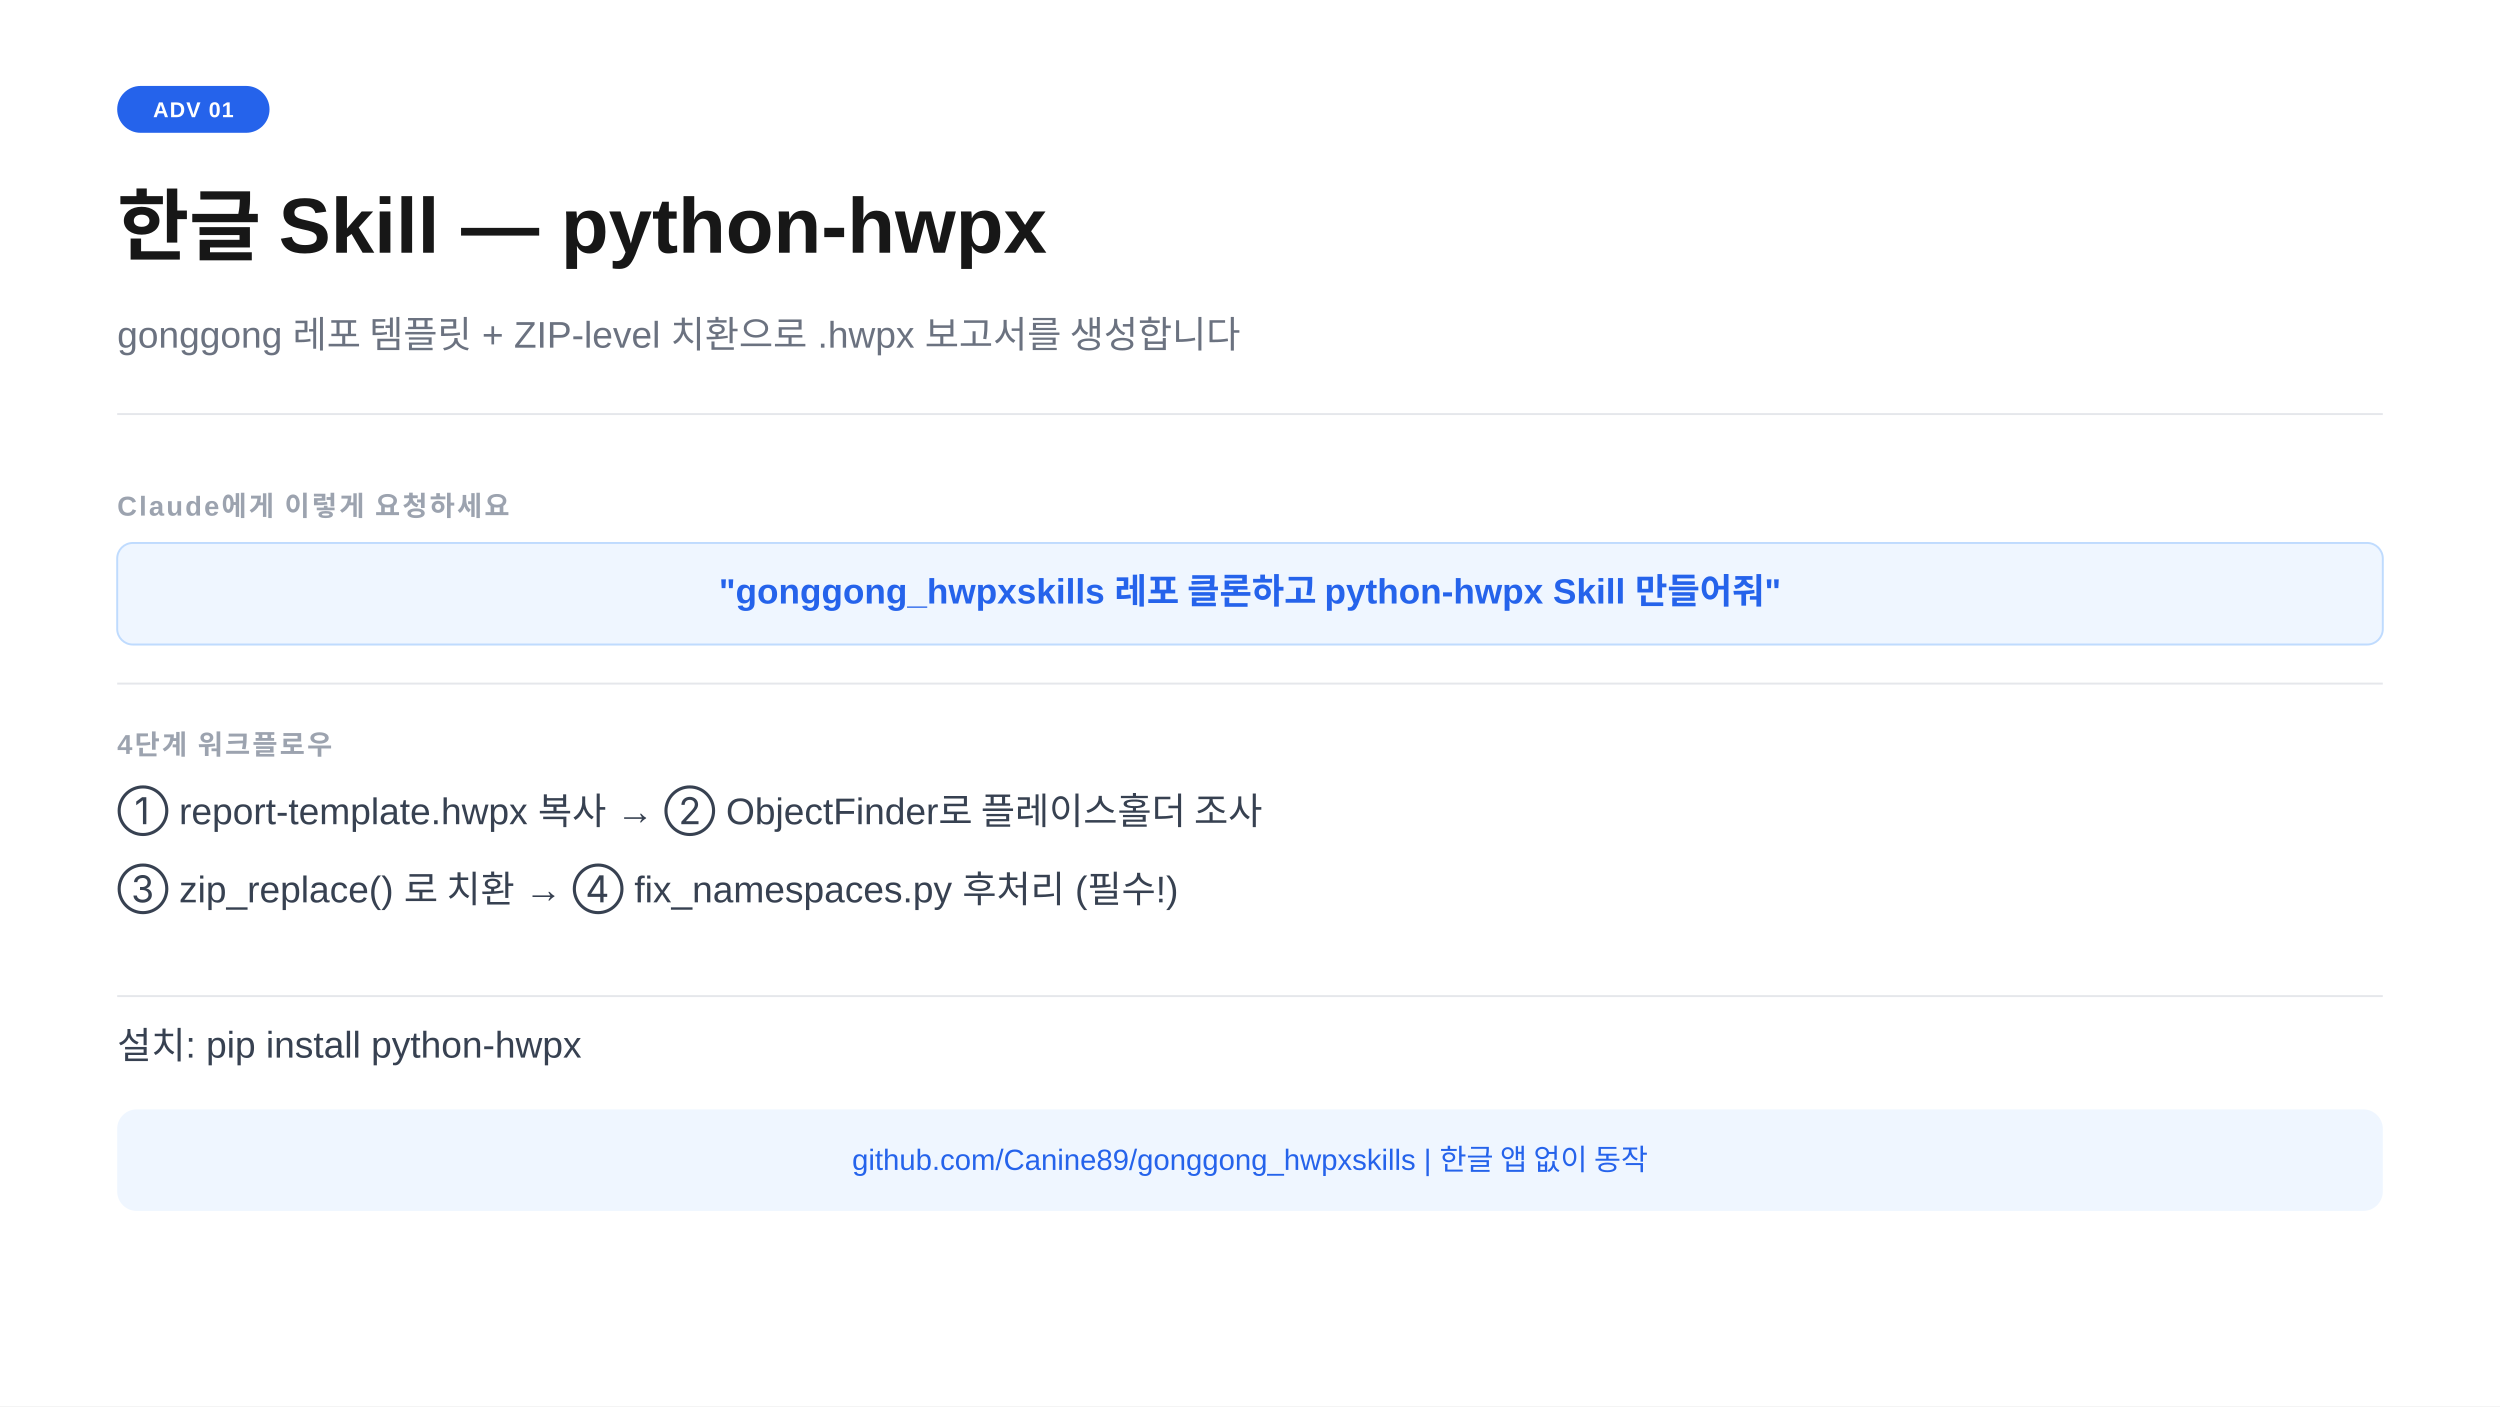
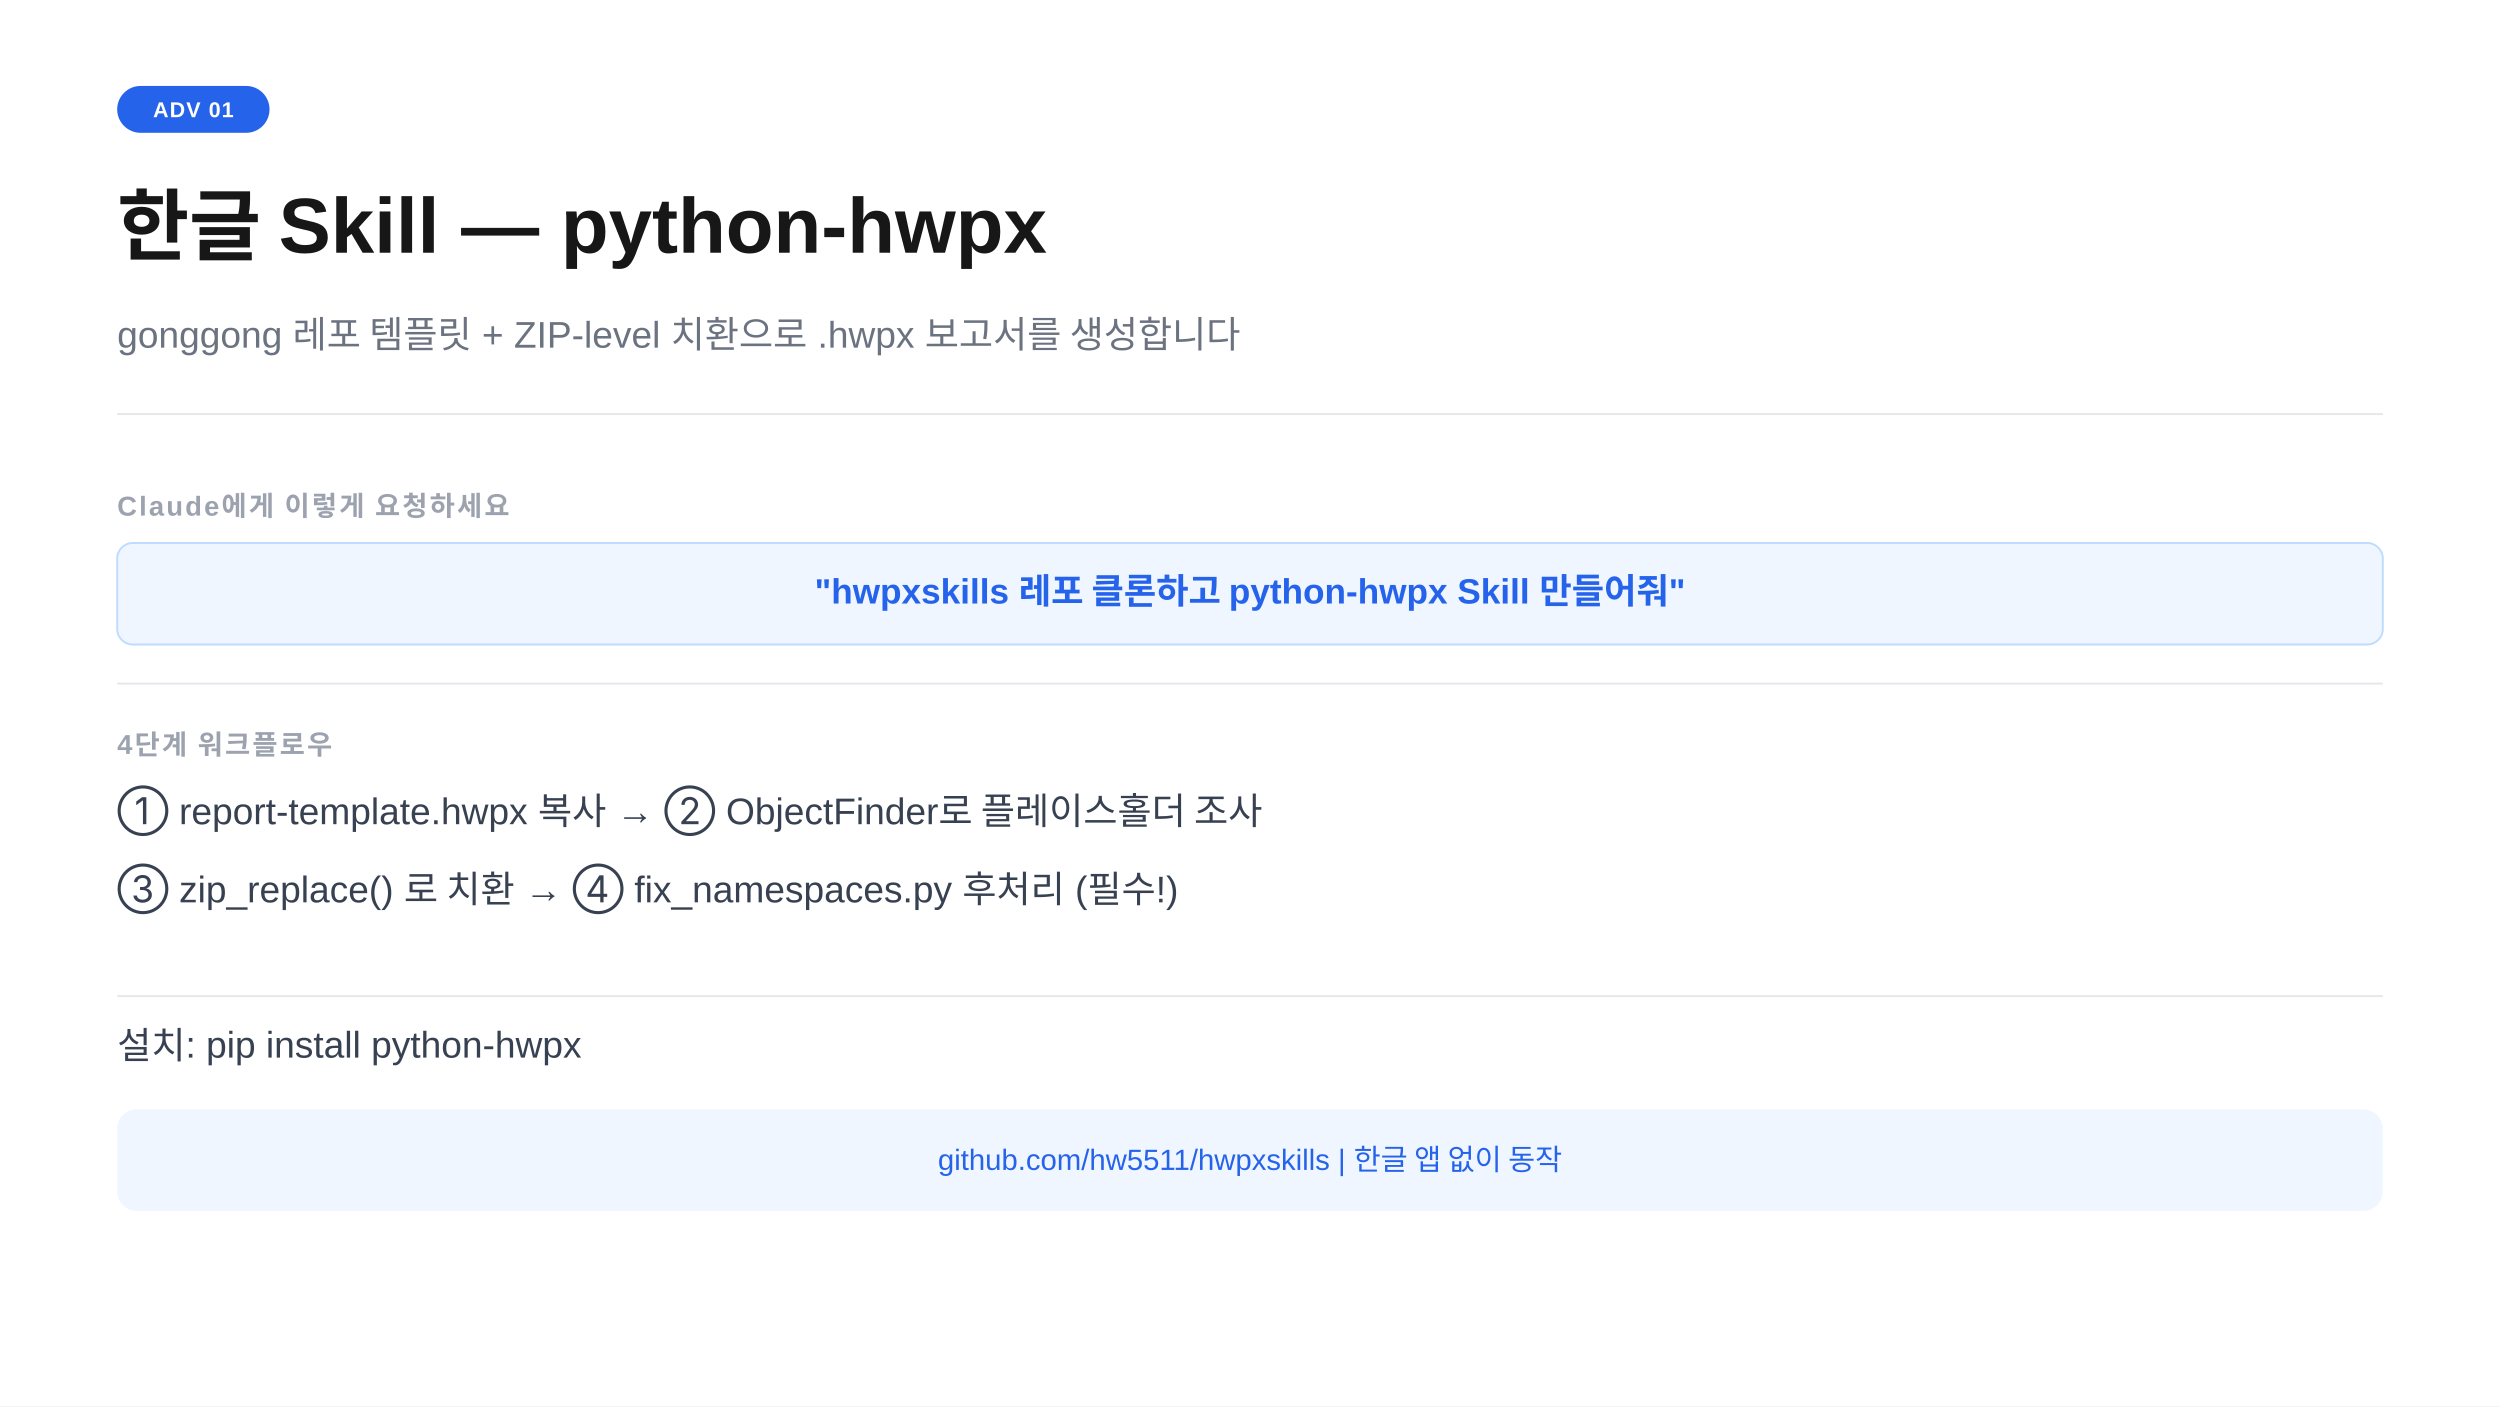
<svg xmlns="http://www.w3.org/2000/svg" width="1280" height="720" viewBox="0 0 1280 720">
  <rect width="1280" height="720" fill="#ffffff" />
  <rect x="60" y="44" width="78" height="24" rx="12" fill="#2563eb" />
  <text x="99" y="60" text-anchor="middle" font-family="-apple-system,BlinkMacSystemFont,'Segoe UI',Arial,sans-serif" font-size="11" font-weight="700" fill="#ffffff" letter-spacing="0.05em">ADV 01</text>
  <text x="60" y="130" font-family="-apple-system,BlinkMacSystemFont,'Segoe UI',Arial,sans-serif" font-size="40" font-weight="700" fill="#171717">한글 Skill  —  python-hwpx</text>
  <text x="60" y="178" font-family="-apple-system,BlinkMacSystemFont,'Segoe UI',Arial,sans-serif" font-size="19" fill="#6b7280">gonggong 레포 템플릿 + ZIP-level 치환으로 .hwpx 보고서를 생성합니다</text>
  <line x1="60" y1="212" x2="1220" y2="212" stroke="#e5e7eb" stroke-width="1" />
  <text x="60" y="264" font-family="-apple-system,BlinkMacSystemFont,'Segoe UI',Arial,sans-serif" font-size="14" font-weight="600" fill="#9ca3af" letter-spacing="0.08em">Claude에게 이렇게 요청하세요</text>
  <rect x="60" y="278" width="1160" height="52" rx="8" fill="#eff6ff" stroke="#bfdbfe" stroke-width="1" />
-   <text x="640" y="309" text-anchor="middle" font-family="-apple-system,BlinkMacSystemFont,'Segoe UI',Arial,sans-serif" font-size="18" font-weight="600" fill="#2563eb">"gonggong_hwpxskills 레포 클론하고 python-hwpx Skill 만들어줘"</text>
+   <text x="640" y="309" text-anchor="middle" font-family="-apple-system,BlinkMacSystemFont,'Segoe UI',Arial,sans-serif" font-size="18" font-weight="600" fill="#2563eb">"hwpxskills 레포 클론하고 python-hwpx Skill 만들어줘"</text>
  <line x1="60" y1="350" x2="1220" y2="350" stroke="#e5e7eb" stroke-width="1" />
  <text x="60" y="386" font-family="-apple-system,BlinkMacSystemFont,'Segoe UI',Arial,sans-serif" font-size="14" font-weight="600" fill="#9ca3af" letter-spacing="0.08em">4단계 워크플로우</text>
  <text x="60" y="422" font-family="-apple-system,BlinkMacSystemFont,'Segoe UI',Arial,sans-serif" font-size="19" fill="#374151">① report-template.hwpx  복사  →  ② ObjectFinder로 플레이스홀더 조사</text>
  <text x="60" y="462" font-family="-apple-system,BlinkMacSystemFont,'Segoe UI',Arial,sans-serif" font-size="19" fill="#374151">③ zip_replace() 로 치환  →  ④ fix_namespaces.py 후처리 (필수!)</text>
  <line x1="60" y1="510" x2="1220" y2="510" stroke="#e5e7eb" stroke-width="1" />
  <text x="60" y="542" font-family="-apple-system,BlinkMacSystemFont,'Segoe UI',Arial,sans-serif" font-size="19" fill="#374151">설치: pip install python-hwpx</text>
  <rect x="60" y="568" width="1160" height="52" rx="10" fill="#eff6ff" />
-   <text x="640" y="599" text-anchor="middle" font-family="-apple-system,BlinkMacSystemFont,'Segoe UI',Arial,sans-serif" font-size="15" fill="#2563eb">github.com/Canine89/gonggong_hwpxskills  |  한글 앱 없이 동작</text>
+   <text x="640" y="599" text-anchor="middle" font-family="-apple-system,BlinkMacSystemFont,'Segoe UI',Arial,sans-serif" font-size="15" fill="#2563eb">github.com/hw5511/hwpxskills  |  한글 앱 없이 동작</text>
</svg>
